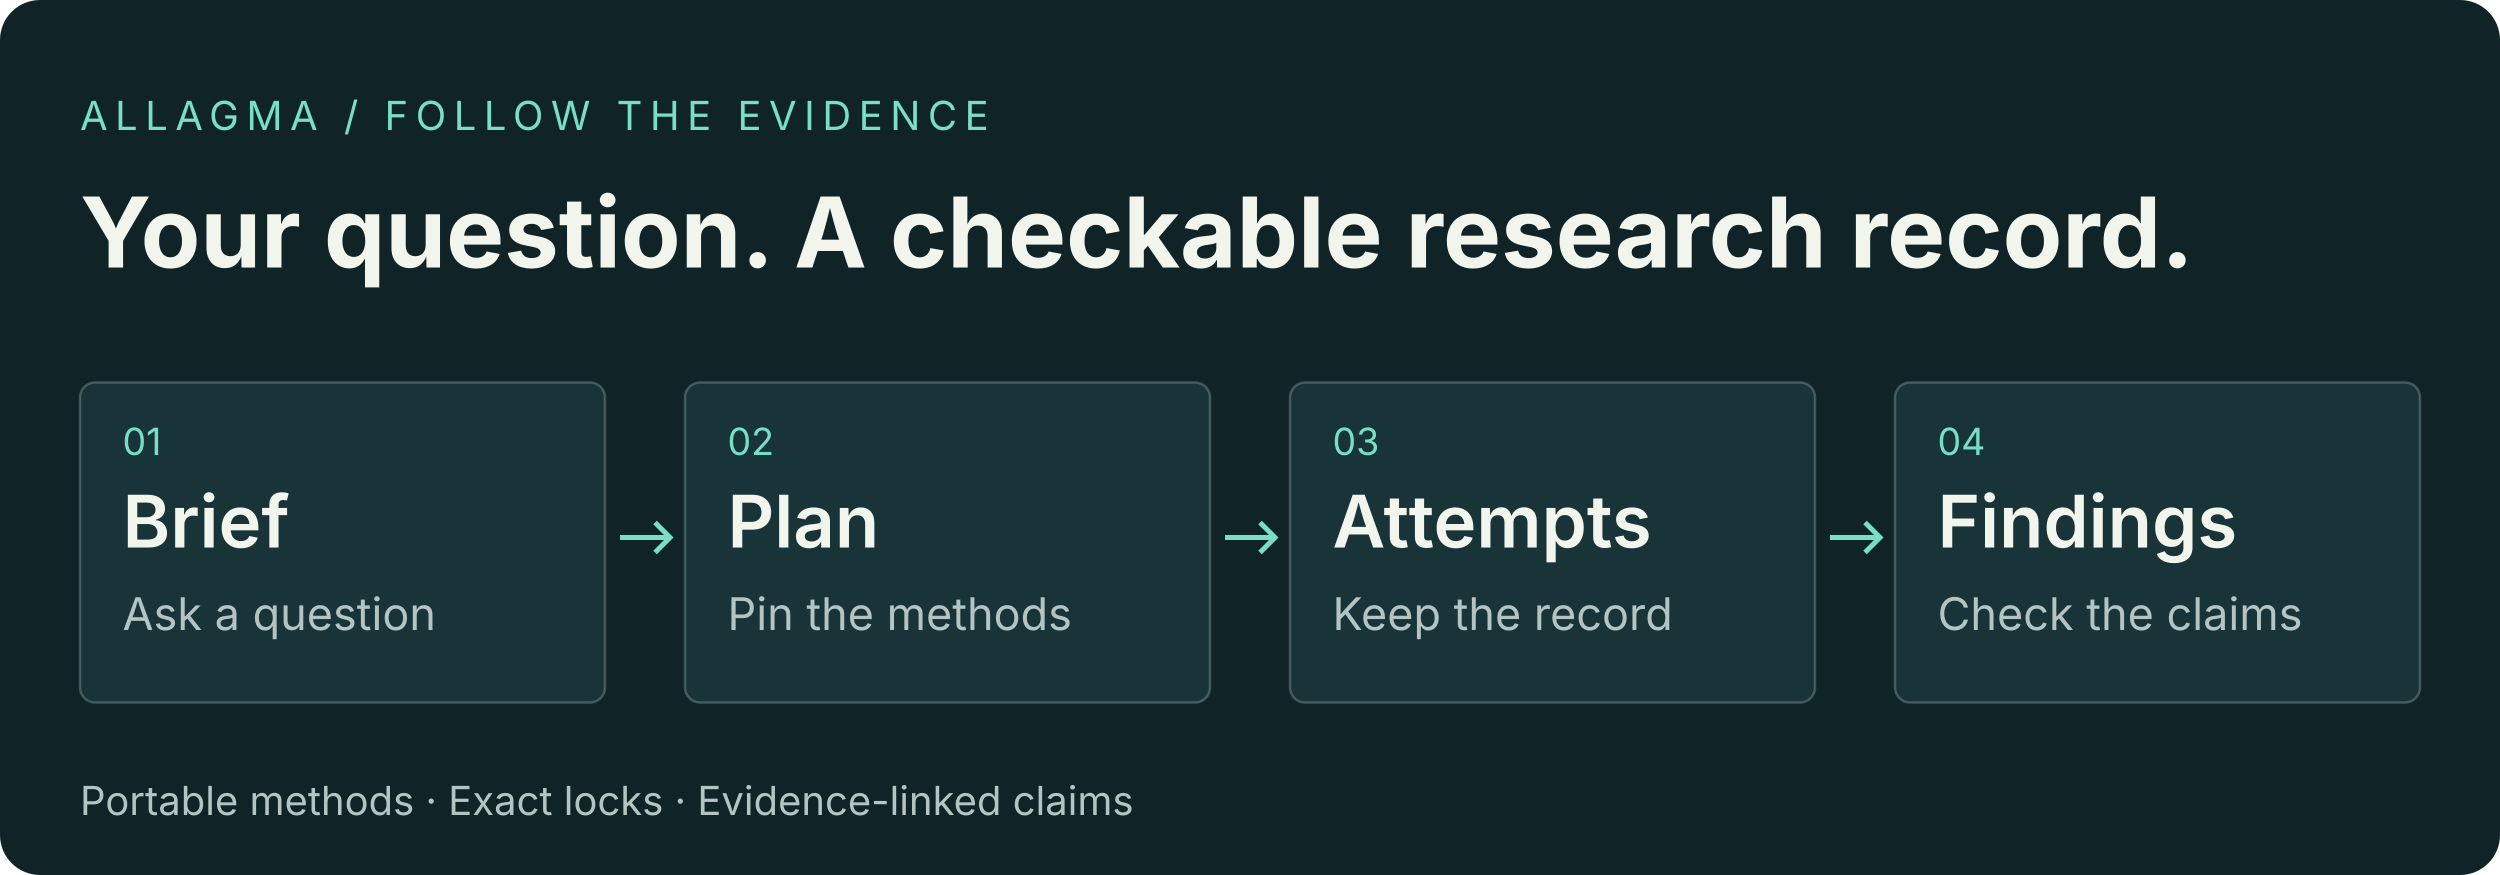
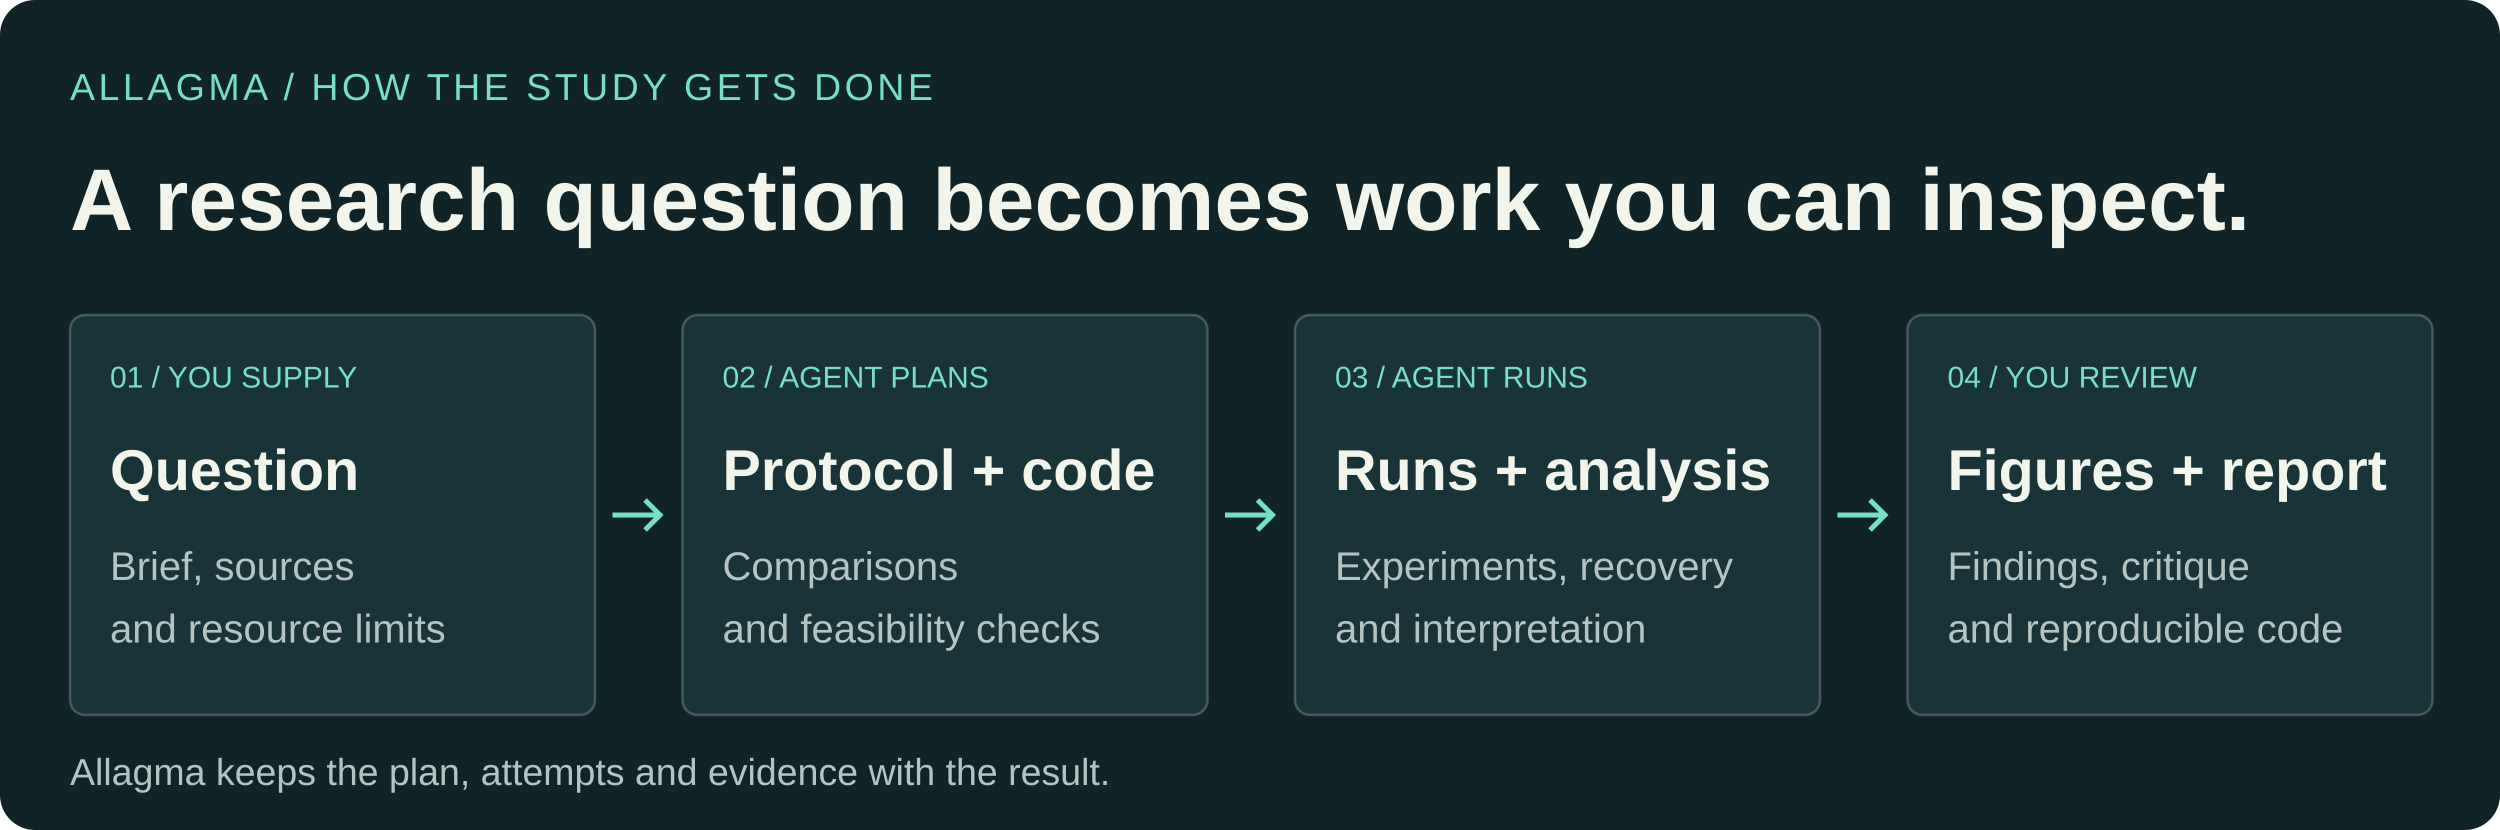
- <svg xmlns="http://www.w3.org/2000/svg" width="1000" height="350" viewBox="0 0 1000 350" role="img">
-   <rect width="1000" height="350" rx="16" fill="#102427" />
-   <g font-family="system-ui,-apple-system,BlinkMacSystemFont,Segoe UI,sans-serif" fill="#f1f5eb">
-     <text x="32" y="52" font-size="16" letter-spacing="3" fill="#77dfc5">ALLAGMA / FOLLOW THE EVIDENCE</text>
-     <text x="32" y="107" font-size="39" font-weight="650">Your question. A checkable research record.</text>
-     <rect x="32" y="153" width="210" height="128" rx="6" fill="#183438" stroke="#b4c4c2" stroke-opacity=".3" />
-     <text x="49" y="182" fill="#77dfc5" font-size="15">01</text>
-     <text x="49" y="219" font-size="29" font-weight="600">Brief</text>
-     <text x="49" y="252" font-size="18" fill="#b4c4c2">Ask a question</text>
-     <path d="M248 215h20m-6-6 6 6-6 6" fill="none" stroke="#77dfc5" stroke-width="2" />
-     <rect x="274" y="153" width="210" height="128" rx="6" fill="#183438" stroke="#b4c4c2" stroke-opacity=".3" />
-     <text x="291" y="182" fill="#77dfc5" font-size="15">02</text>
-     <text x="291" y="219" font-size="29" font-weight="600">Plan</text>
-     <text x="291" y="252" font-size="18" fill="#b4c4c2">Pin the methods</text>
-     <path d="M490 215h20m-6-6 6 6-6 6" fill="none" stroke="#77dfc5" stroke-width="2" />
-     <rect x="516" y="153" width="210" height="128" rx="6" fill="#183438" stroke="#b4c4c2" stroke-opacity=".3" />
-     <text x="533" y="182" fill="#77dfc5" font-size="15">03</text>
-     <text x="533" y="219" font-size="29" font-weight="600">Attempts</text>
-     <text x="533" y="252" font-size="18" fill="#b4c4c2">Keep the record</text>
-     <path d="M732 215h20m-6-6 6 6-6 6" fill="none" stroke="#77dfc5" stroke-width="2" />
-     <rect x="758" y="153" width="210" height="128" rx="6" fill="#183438" stroke="#b4c4c2" stroke-opacity=".3" />
-     <text x="775" y="182" fill="#77dfc5" font-size="15">04</text>
-     <text x="775" y="219" font-size="29" font-weight="600">Findings</text>
-     <text x="775" y="252" font-size="18" fill="#b4c4c2">Check the claims</text>
-     <text x="32" y="326" font-size="16" fill="#b4c4c2">Portable methods · Exact locks · Evidence-linked claims</text>
+ <svg xmlns="http://www.w3.org/2000/svg" width="1000" height="332" viewBox="0 0 1000 332" role="img">
+   <rect width="1000" height="332" rx="14" fill="#102427" />
+   <g font-family="Arial,Helvetica,sans-serif" fill="#f1f5eb">
+     <text x="28" y="40" font-size="15" letter-spacing="1.4" fill="#77dfc5">ALLAGMA / HOW THE STUDY GETS DONE</text>
+     <text x="28" y="92" font-size="35" font-weight="600">A research question becomes work you can inspect.</text>
+     <rect x="28" y="126" width="210" height="160" rx="6" fill="#183438" stroke="#b4c4c2" stroke-opacity=".3" />
+     <text x="44" y="155" font-size="12" fill="#77dfc5">01 / YOU SUPPLY</text>
+     <text x="44" y="196" font-size="23" font-weight="600">Question</text>
+     <text x="44" y="232" font-size="16" fill="#b4c4c2">Brief, sources</text>
+     <text x="44" y="257" font-size="16" fill="#b4c4c2">and resource limits</text>
+     <path d="M245 206h19m-6-6 6 6-6 6" fill="none" stroke="#77dfc5" stroke-width="2" />
+     <rect x="273" y="126" width="210" height="160" rx="6" fill="#183438" stroke="#b4c4c2" stroke-opacity=".3" />
+     <text x="289" y="155" font-size="12" fill="#77dfc5">02 / AGENT PLANS</text>
+     <text x="289" y="196" font-size="23" font-weight="600">Protocol + code</text>
+     <text x="289" y="232" font-size="16" fill="#b4c4c2">Comparisons</text>
+     <text x="289" y="257" font-size="16" fill="#b4c4c2">and feasibility checks</text>
+     <path d="M490 206h19m-6-6 6 6-6 6" fill="none" stroke="#77dfc5" stroke-width="2" />
+     <rect x="518" y="126" width="210" height="160" rx="6" fill="#183438" stroke="#b4c4c2" stroke-opacity=".3" />
+     <text x="534" y="155" font-size="12" fill="#77dfc5">03 / AGENT RUNS</text>
+     <text x="534" y="196" font-size="23" font-weight="600">Runs + analysis</text>
+     <text x="534" y="232" font-size="16" fill="#b4c4c2">Experiments, recovery</text>
+     <text x="534" y="257" font-size="16" fill="#b4c4c2">and interpretation</text>
+     <path d="M735 206h19m-6-6 6 6-6 6" fill="none" stroke="#77dfc5" stroke-width="2" />
+     <rect x="763" y="126" width="210" height="160" rx="6" fill="#183438" stroke="#b4c4c2" stroke-opacity=".3" />
+     <text x="779" y="155" font-size="12" fill="#77dfc5">04 / YOU REVIEW</text>
+     <text x="779" y="196" font-size="23" font-weight="600">Figures + report</text>
+     <text x="779" y="232" font-size="16" fill="#b4c4c2">Findings, critique</text>
+     <text x="779" y="257" font-size="16" fill="#b4c4c2">and reproducible code</text>
+     <text x="28" y="314" font-size="15" fill="#b4c4c2">Allagma keeps the plan, attempts and evidence with the result.</text>
  </g>
</svg>
